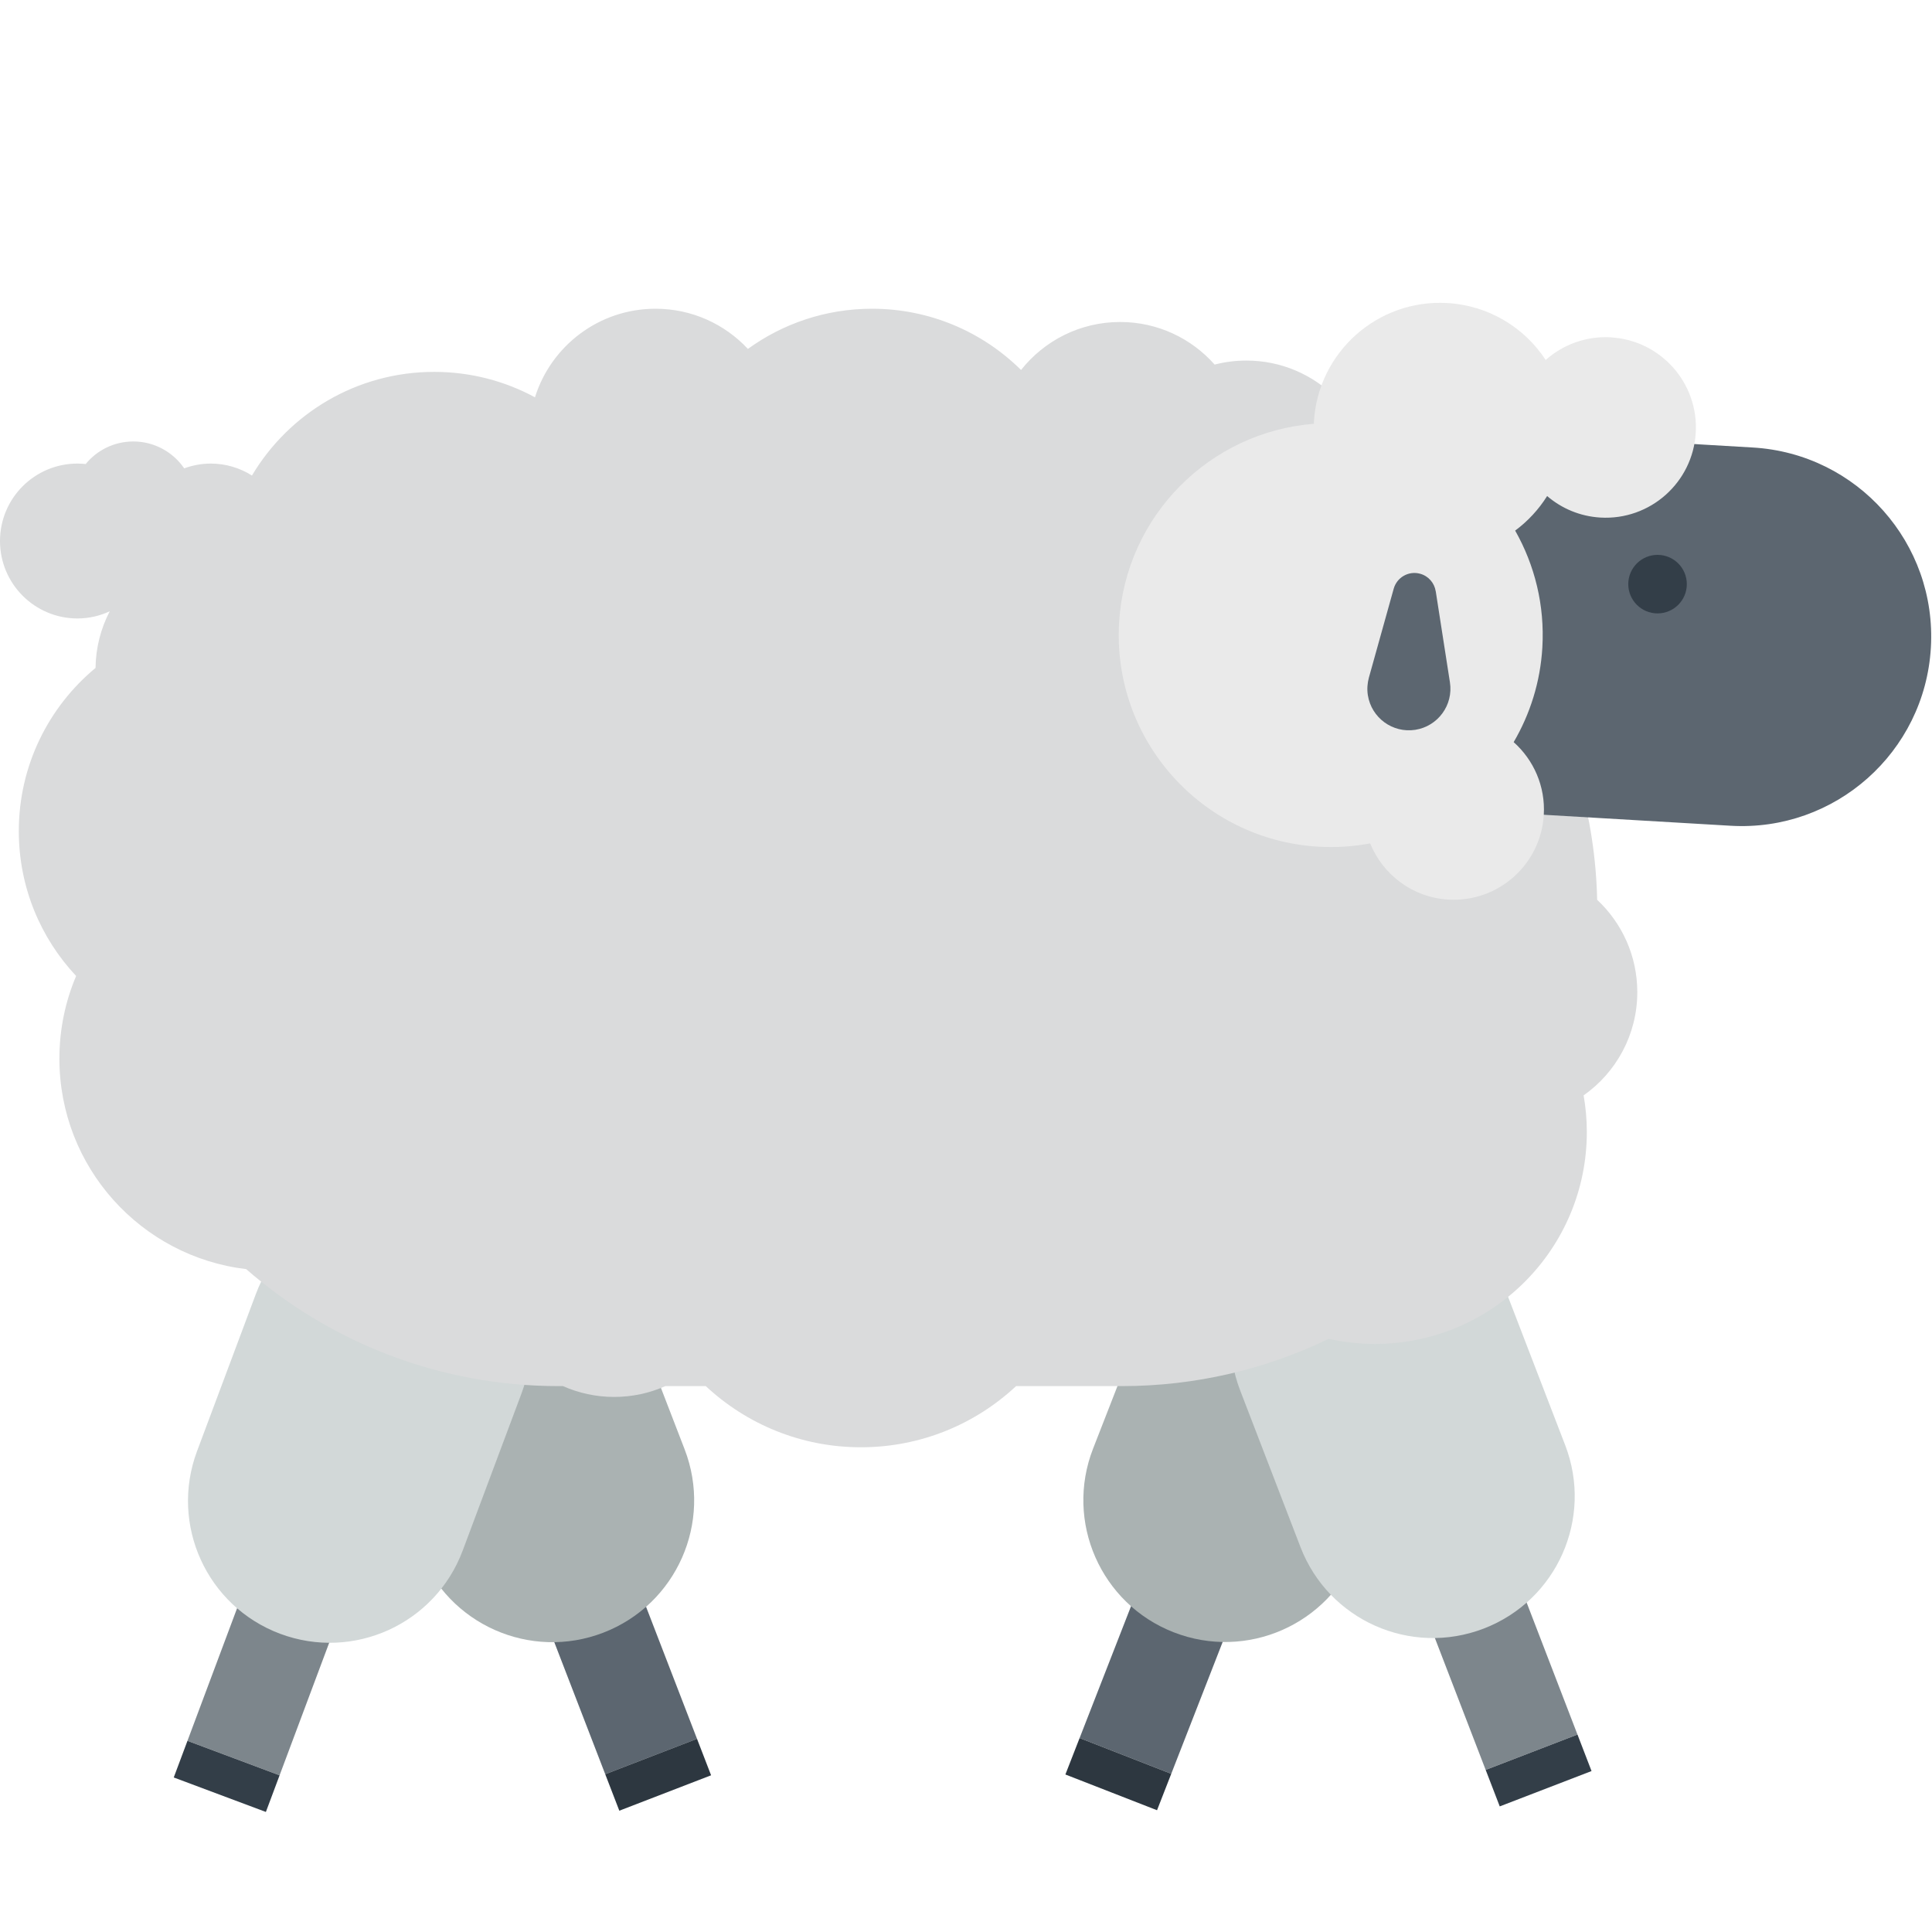
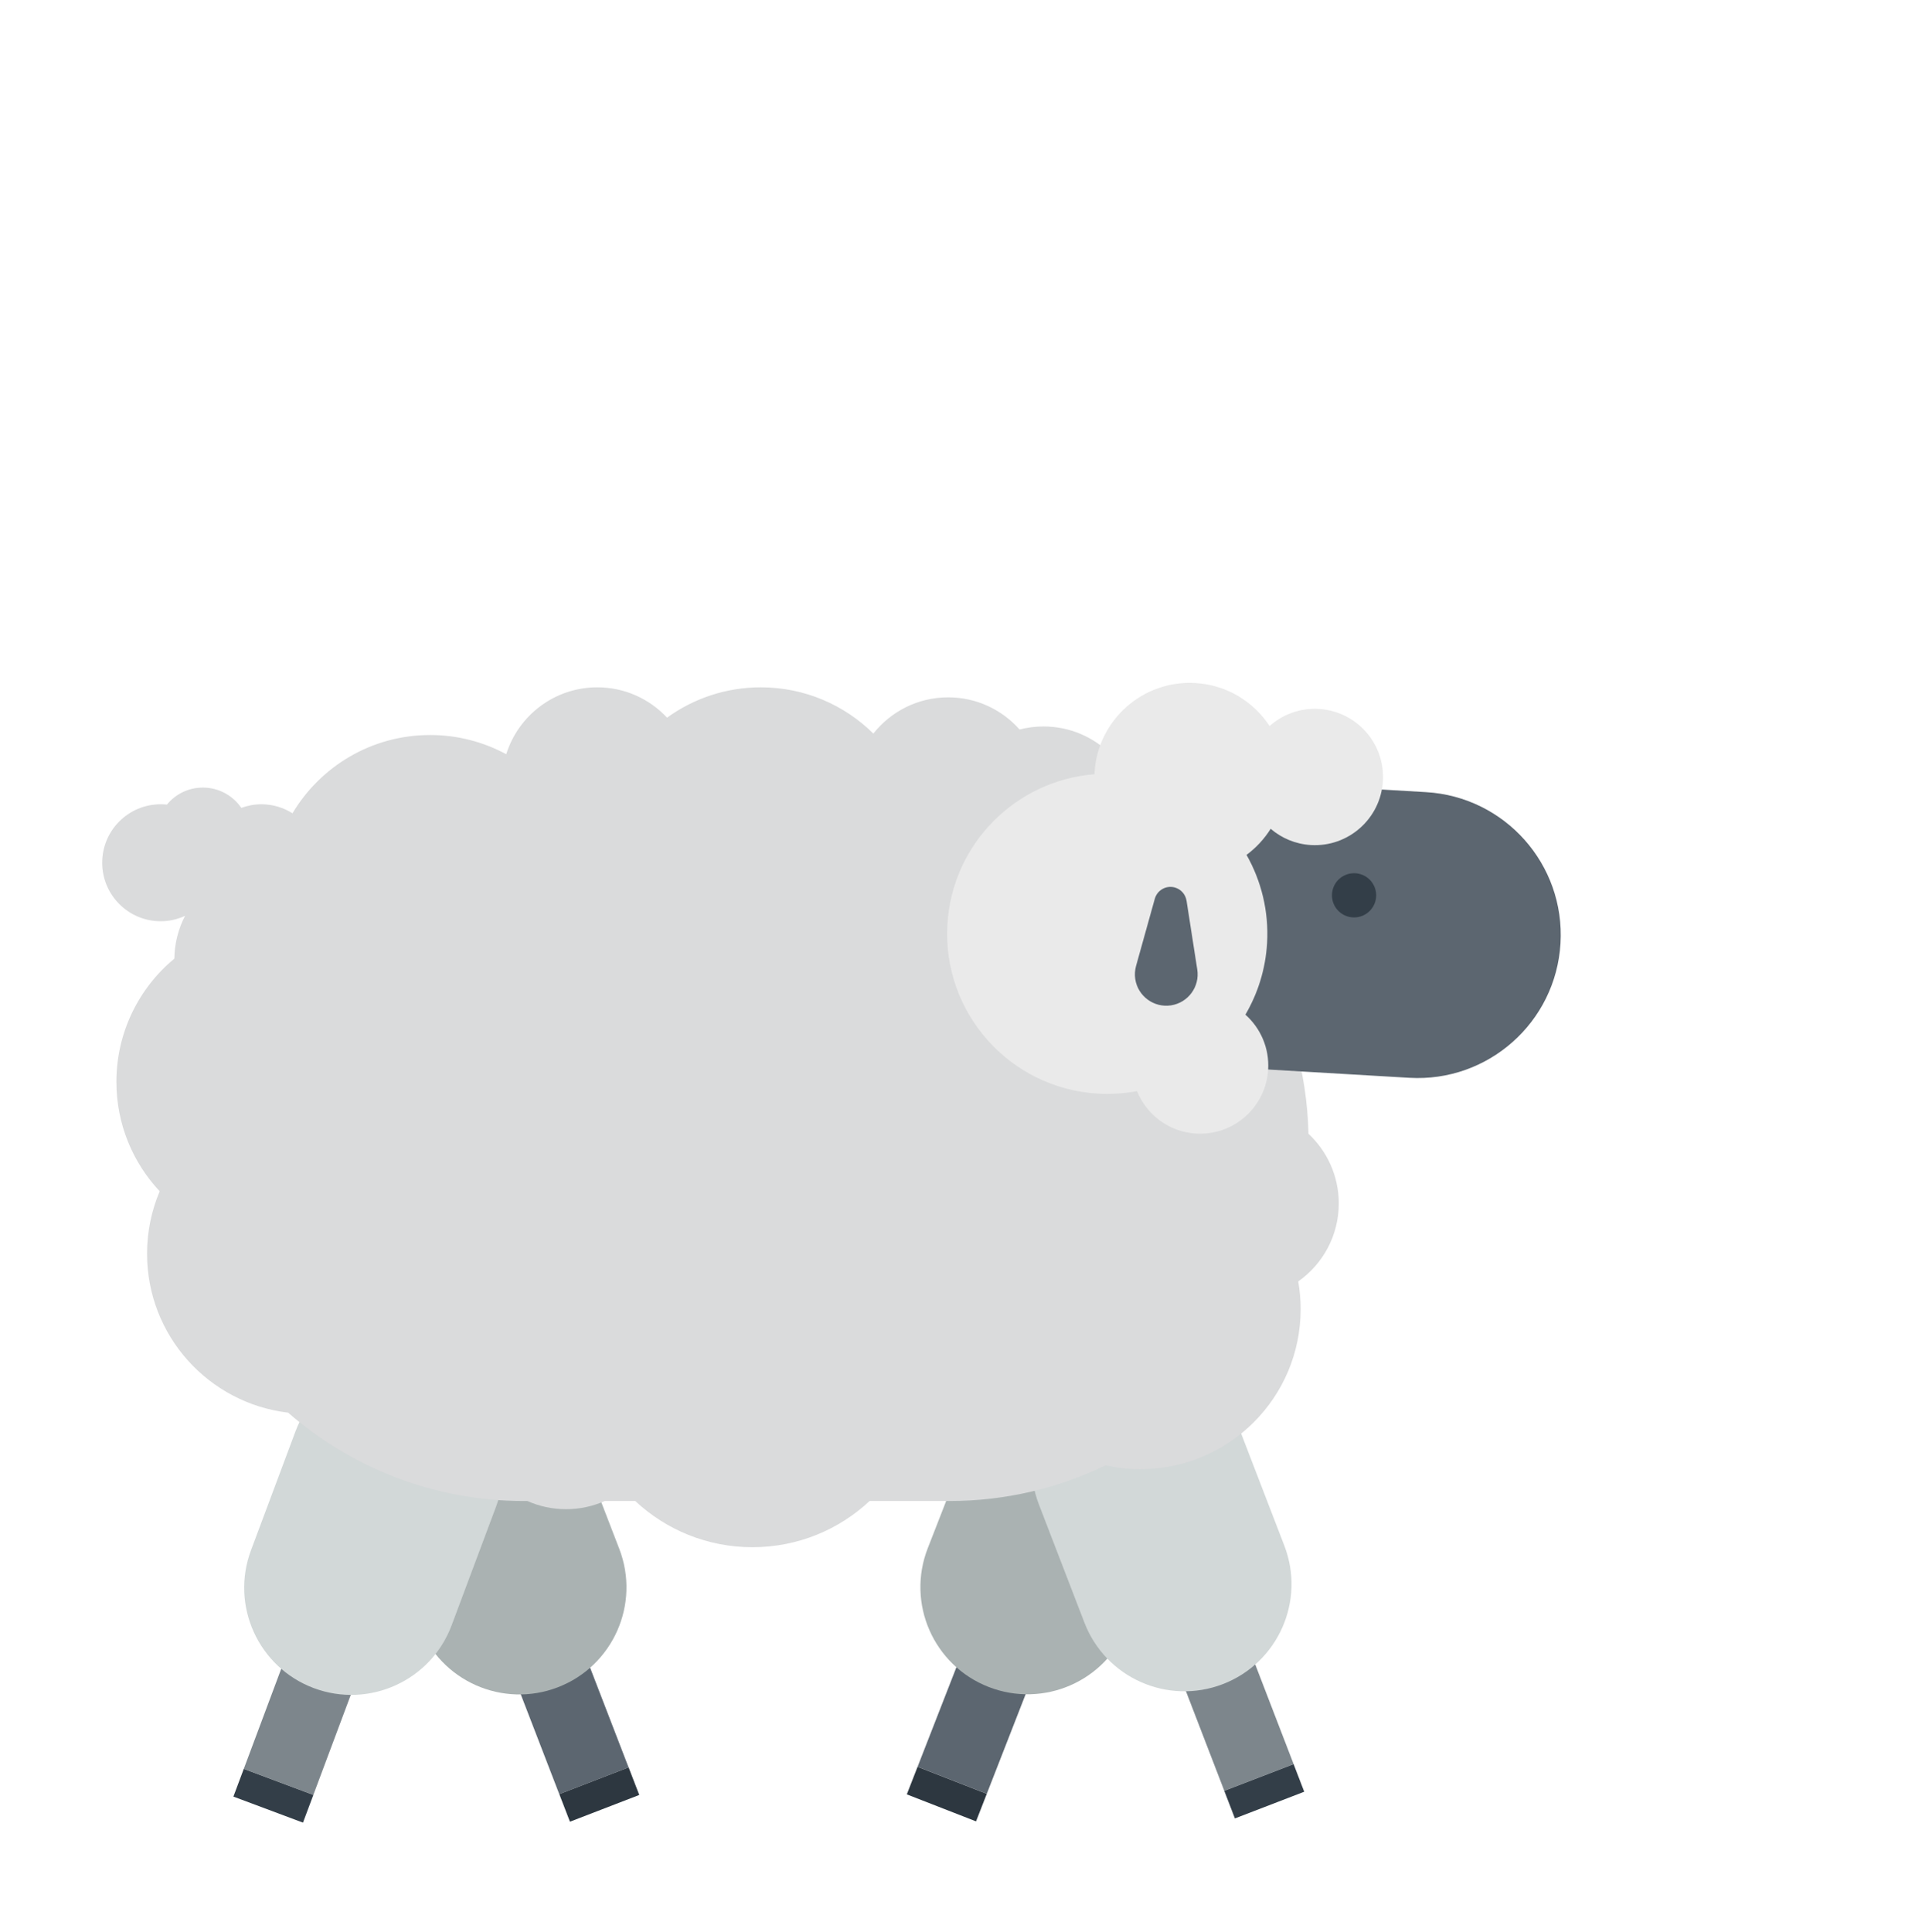
- <svg xmlns="http://www.w3.org/2000/svg" id="Layer_1" data-name="Layer 1" viewBox="0 0 428.35 428.35">
+ <svg xmlns="http://www.w3.org/2000/svg" id="Layer_1" data-name="Layer 1" viewBox="0 0 566.93 566.93">
  <defs>
    <style>
      .cls-1 {
        fill: #5c6670;
      }

      .cls-2 {
        fill: #d2d8d8;
      }

      .cls-3 {
        fill: #dadbdc;
      }

      .cls-4 {
        fill: #2d3740;
      }

      .cls-5 {
        fill: #333e48;
      }

      .cls-6 {
        fill: #7d868c;
      }

      .cls-7 {
        fill: #aab2b2;
      }

      .cls-8 {
        fill: #eaeaea;
      }
    </style>
  </defs>
  <g>
    <g>
-       <rect class="cls-1" x="126.21" y="350.46" width="21.81" height="40.33" transform="translate(-124.24 74.22) rotate(-21.1)" />
-       <rect class="cls-4" x="135.03" y="389.15" width="21.81" height="8.67" transform="translate(-131.88 78.92) rotate(-21.1)" />
+       <rect class="cls-1" x="156.21" y="483.78" width="21.81" height="40.33" transform="translate(-170.23 93.96) rotate(-21.1)" />
+       <rect class="cls-4" x="165.03" y="522.47" width="21.81" height="8.67" transform="translate(-177.86 98.66) rotate(-21.1)" />
    </g>
-     <path class="cls-7" d="M79.72,309.23c-6.25-16.2,1.81-34.4,18.02-40.65,16.2-6.25,34.4,1.81,40.65,18.01l13.4,34.74c6.25,16.2-1.81,34.4-18.01,40.65-16.2,6.25-34.4-1.81-40.65-18.01l-13.4-34.74Z" />
+     <path class="cls-7" d="M109.72,442.56c-6.25-16.2,1.81-34.4,18.02-40.65,16.2-6.25,34.4,1.81,40.65,18.01l13.4,34.74c6.25,16.2-1.81,34.4-18.01,40.65-16.2,6.25-34.4-1.81-40.65-18.01l-13.4-34.74Z" />
  </g>
  <g>
    <g>
-       <rect class="cls-6" x="47.97" y="350.74" width="21.81" height="40.33" transform="translate(133.72 2.89) rotate(20.52)" />
-       <rect class="cls-5" x="39.38" y="389.52" width="21.81" height="8.67" transform="translate(141.22 7.36) rotate(20.52)" />
+       <rect class="cls-6" x="77.97" y="484.06" width="21.81" height="40.33" transform="translate(182.35 .83) rotate(20.52)" />
+       <rect class="cls-5" x="69.38" y="522.84" width="21.81" height="8.67" transform="translate(189.85 5.3) rotate(20.52)" />
    </g>
-     <path class="cls-2" d="M56.73,286.89c6.09-16.26,24.2-24.51,40.47-18.43,16.26,6.09,24.51,24.2,18.43,40.47l-13.05,34.87c-6.09,16.26-24.2,24.51-40.47,18.43-16.26-6.09-24.51-24.2-18.43-40.47l13.05-34.87Z" />
+     <path class="cls-2" d="M86.73,420.22c6.09-16.26,24.2-24.51,40.47-18.43,16.26,6.09,24.51,24.2,18.43,40.47l-13.05,34.87c-6.09,16.26-24.2,24.51-40.47,18.43-16.26-6.09-24.51-24.2-18.43-40.47l13.05-34.87Z" />
  </g>
  <g>
    <g>
-       <rect class="cls-1" x="245.95" y="350.36" width="21.81" height="40.33" transform="translate(152.21 -68.01) rotate(21.31)" />
-       <rect class="cls-4" x="237.05" y="389.01" width="21.81" height="8.67" transform="translate(159.89 -63.21) rotate(21.31)" />
+       <rect class="cls-1" x="275.95" y="483.68" width="21.81" height="40.33" transform="translate(202.71 -69.8) rotate(21.31)" />
+       <rect class="cls-4" x="267.05" y="522.34" width="21.81" height="8.67" transform="translate(210.39 -65) rotate(21.31)" />
    </g>
-     <path class="cls-7" d="M255.88,286.49c6.31-16.18,24.54-24.18,40.72-17.87,16.18,6.31,24.18,24.54,17.87,40.72l-13.53,34.69c-6.31,16.18-24.54,24.18-40.72,17.87-16.18-6.31-24.18-24.54-17.87-40.72l13.53-34.69Z" />
+     <path class="cls-7" d="M285.88,419.81c6.31-16.18,24.54-24.18,40.72-17.87,16.18,6.31,24.18,24.54,17.87,40.72l-13.53,34.69c-6.31,16.18-24.54,24.18-40.72,17.87-16.18-6.31-24.18-24.54-17.87-40.72l13.53-34.69Z" />
  </g>
  <g>
    <g>
-       <rect class="cls-6" x="321.4" y="349.54" width="21.81" height="40.33" transform="translate(-110.64 144.07) rotate(-21.06)" />
-       <rect class="cls-5" x="330.2" y="388.24" width="21.81" height="8.67" transform="translate(-118.26 148.76) rotate(-21.06)" />
+       <rect class="cls-6" x="351.4" y="482.86" width="21.81" height="40.33" transform="translate(-156.53 163.75) rotate(-21.06)" />
+       <rect class="cls-5" x="360.2" y="521.56" width="21.81" height="8.67" transform="translate(-164.16 168.44) rotate(-21.06)" />
    </g>
-     <path class="cls-2" d="M274.96,308.27c-6.24-16.21,1.84-34.4,18.05-40.64,16.21-6.24,34.4,1.84,40.64,18.05l13.38,34.75c6.24,16.21-1.84,34.4-18.05,40.64-16.21,6.24-34.4-1.84-40.64-18.05l-13.38-34.75Z" />
+     <path class="cls-2" d="M304.96,441.59c-6.24-16.21,1.84-34.4,18.05-40.64,16.21-6.24,34.4,1.84,40.64,18.05l13.38,34.75c6.24,16.21-1.84,34.4-18.05,40.64s-34.4-1.84-40.64-18.05l-13.38-34.75Z" />
  </g>
-   <path class="cls-3" d="M363.01,219.97c0-8.08-3.43-15.36-8.9-20.47-.82-36.94-20.64-69.19-50.08-87.37.21-1.37.31-2.77.31-4.19,0-15.46-12.54-28-28-28-2.43,0-4.79.31-7.04.89-5.13-5.79-12.61-9.44-20.96-9.44-8.9,0-16.83,4.16-21.96,10.64-8.49-8.4-20.16-13.58-33.04-13.58-10.28,0-19.79,3.31-27.52,8.91-5.11-5.48-12.39-8.91-20.48-8.91-12.55,0-23.18,8.26-26.73,19.64-6.65-3.6-14.26-5.64-22.35-5.64-17.18,0-32.2,9.22-40.4,22.98-2.65-1.67-5.77-2.65-9.13-2.65-2.07,0-4.05.39-5.89,1.06-2.46-3.59-6.6-5.96-11.28-5.96-4.26,0-8.06,1.94-10.56,5-.6-.06-1.21-.1-1.83-.1-9.49,0-17.17,7.69-17.17,17.17s7.69,17.17,17.17,17.17c2.56,0,4.98-.58,7.16-1.59-1.96,3.77-3.09,8.03-3.15,12.56-10.39,8.62-17.01,21.63-17.01,36.18,0,12.43,4.83,23.72,12.71,32.12-2.39,5.63-3.71,11.82-3.71,18.33,0,24.06,18.09,43.89,41.41,46.66,18.53,16.15,42.75,25.94,69.26,25.94h.98c3.47,1.54,7.31,2.4,11.35,2.4s7.88-.86,11.35-2.4h8.96c9.01,8.41,21.1,13.56,34.4,13.56s25.39-5.15,34.4-13.56h23.41c16.45,0,32.01-3.77,45.89-10.48,3.3.73,6.72,1.13,10.24,1.13,25.96,0,47-21.04,47-47,0-2.77-.25-5.48-.71-8.11,7.2-5.07,11.9-13.43,11.9-22.9Z" />
+   <path class="cls-3" d="M393.01,353.29c0-8.08-3.43-15.36-8.9-20.47-.82-36.94-20.64-69.19-50.08-87.37.21-1.37.31-2.77.31-4.19,0-15.46-12.54-28-28-28-2.43,0-4.79.31-7.04.89-5.13-5.79-12.61-9.44-20.96-9.44-8.9,0-16.83,4.16-21.96,10.64-8.49-8.4-20.16-13.58-33.04-13.58-10.28,0-19.79,3.31-27.52,8.91-5.11-5.48-12.39-8.91-20.48-8.91-12.55,0-23.18,8.26-26.73,19.64-6.65-3.6-14.26-5.64-22.35-5.64-17.18,0-32.2,9.22-40.4,22.98-2.65-1.67-5.77-2.65-9.13-2.65-2.07,0-4.05.39-5.89,1.06-2.46-3.59-6.6-5.96-11.28-5.96-4.26,0-8.06,1.94-10.56,5-.6-.06-1.21-.1-1.83-.1-9.49,0-17.17,7.69-17.17,17.17s7.69,17.17,17.17,17.17c2.56,0,4.98-.58,7.16-1.59-1.96,3.77-3.09,8.03-3.15,12.56-10.39,8.62-17.01,21.63-17.01,36.18,0,12.43,4.83,23.72,12.71,32.12-2.39,5.63-3.71,11.82-3.71,18.33,0,24.06,18.09,43.89,41.41,46.66,18.53,16.15,42.75,25.94,69.26,25.94h.98c3.47,1.54,7.31,2.4,11.35,2.4s7.88-.86,11.35-2.4h8.96c9.01,8.41,21.1,13.56,34.4,13.56s25.39-5.15,34.4-13.56h23.41c16.45,0,32.01-3.77,45.89-10.48,3.3.73,6.72,1.13,10.24,1.13,25.96,0,47-21.04,47-47,0-2.77-.25-5.48-.71-8.11,7.2-5.07,11.9-13.43,11.9-22.9Z" />
  <g>
-     <path class="cls-1" d="M388.64,99.22c23.16,1.36,40.83,21.24,39.46,44.4-1.36,23.15-21.24,40.82-44.4,39.46l-49.65-2.92c-23.16-1.36-40.82-21.24-39.46-44.39,1.36-23.16,21.24-40.83,44.4-39.47,0,0,49.65,2.92,49.65,2.92Z" />
-     <circle class="cls-5" cx="367.5" cy="129.51" r="6.49" />
-     <path class="cls-8" d="M357.17,74.79c-5.52-.32-10.64,1.62-14.47,5.02-4.69-7.16-12.59-12.08-21.79-12.62-15.44-.91-28.69,10.87-29.6,26.31,0,.15,0,.31-.01.46-23.03,1.81-41.78,20.37-43.18,44.08-1.52,25.91,18.25,48.15,44.16,49.68,3.94.23,7.79-.03,11.5-.73,2.82,6.93,9.39,12,17.35,12.46,11.03.65,20.5-7.77,21.15-18.8.37-6.35-2.27-12.18-6.68-16.11,3.63-6.2,5.91-13.32,6.36-20.98.55-9.4-1.71-18.3-6.03-25.92,2.81-2.08,5.22-4.68,7.09-7.66,3.2,2.74,7.27,4.5,11.8,4.77,11.03.65,20.5-7.77,21.15-18.8s-7.77-20.5-18.8-21.15Z" />
-     <path class="cls-1" d="M318.32,131.07l3.15,20.22c.78,5.03-2.66,9.73-7.68,10.52-5.03.78-9.73-2.66-10.52-7.68-.21-1.33-.1-2.68.23-3.89l5.5-19.71c.71-2.54,3.34-4.03,5.88-3.32,1.86.52,3.15,2.07,3.43,3.86Z" />
+     <path class="cls-1" d="M418.64,232.54c23.16,1.36,40.83,21.24,39.46,44.4s-21.24,40.82-44.4,39.46l-49.65-2.92c-23.16-1.36-40.82-21.24-39.46-44.39,1.36-23.16,21.24-40.83,44.4-39.47,0,0,49.65,2.92,49.65,2.92Z" />
+     <circle class="cls-5" cx="397.5" cy="262.83" r="6.49" />
+     <path class="cls-8" d="M387.17,208.11c-5.52-.32-10.64,1.62-14.47,5.02-4.69-7.16-12.59-12.08-21.79-12.62-15.44-.91-28.69,10.87-29.6,26.31,0,.15,0,.31-.01.46-23.03,1.81-41.78,20.37-43.18,44.08-1.52,25.91,18.25,48.15,44.16,49.68,3.94.23,7.79-.03,11.5-.73,2.82,6.93,9.39,12,17.35,12.46,11.03.65,20.5-7.77,21.15-18.8.37-6.35-2.27-12.18-6.68-16.11,3.63-6.2,5.91-13.32,6.36-20.98.55-9.4-1.71-18.3-6.03-25.92,2.81-2.08,5.22-4.68,7.09-7.66,3.2,2.74,7.27,4.5,11.8,4.77,11.03.65,20.5-7.77,21.15-18.8.65-11.03-7.77-20.5-18.8-21.15Z" />
+     <path class="cls-1" d="M348.32,264.39l3.15,20.22c.78,5.03-2.66,9.73-7.68,10.52-5.03.78-9.73-2.66-10.52-7.68-.21-1.33-.1-2.68.23-3.89l5.5-19.71c.71-2.54,3.34-4.03,5.88-3.32,1.86.52,3.15,2.07,3.43,3.86Z" />
  </g>
</svg>
